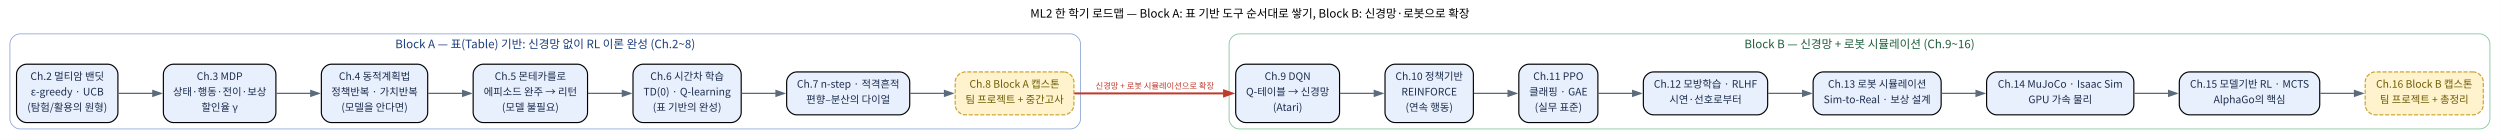
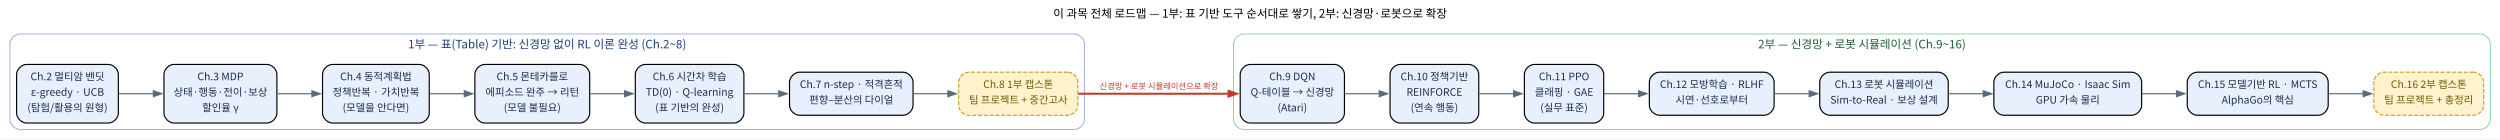
- <svg xmlns="http://www.w3.org/2000/svg" width="3025pt" height="168pt" viewBox="0.00 0.00 3025.00 168.00">
+ <svg xmlns="http://www.w3.org/2000/svg" width="3014pt" height="168pt" viewBox="0.00 0.00 3014.00 168.00">
  <g id="graph0" class="graph" transform="scale(1 1) rotate(0) translate(4 164)">
-     <polygon fill="white" stroke="none" points="-4,4 -4,-164 3020.8,-164 3020.8,4 -4,4" />
-     <text xml:space="preserve" text-anchor="middle" x="1508.4" y="-142.7" font-family="Noto Sans CJK KR" font-size="14.00">ML2 한 학기 로드맵 — Block A: 표 기반 도구 순서대로 쌓기, Block B: 신경망·로봇으로 확장</text>
+     <polygon fill="white" stroke="none" points="-4,4 -4,-164 3010.3,-164 3010.3,4 -4,4" />
+     <text xml:space="preserve" text-anchor="middle" x="1503.15" y="-142.7" font-family="Noto Sans CJK KR" font-size="14.00">이 과목 전체 로드맵 — 1부: 표 기반 도구 순서대로 쌓기, 2부: 신경망·로봇으로 확장</text>
    <g id="clust1" class="cluster">
      <path fill="white" stroke="#8aa4d6" d="M20,-8C20,-8 1291.44,-8 1291.44,-8 1297.44,-8 1303.44,-14 1303.44,-20 1303.44,-20 1303.44,-111 1303.44,-111 1303.44,-117 1297.44,-123 1291.44,-123 1291.44,-123 20,-123 20,-123 14,-123 8,-117 8,-111 8,-111 8,-20 8,-20 8,-14 14,-8 20,-8" />
-       <text xml:space="preserve" text-anchor="middle" x="655.72" y="-105.7" font-family="Noto Sans CJK KR" font-size="14.00" fill="#1a3d7c">Block A — 표(Table) 기반: 신경망 없이 RL 이론 완성 (Ch.2~8)</text>
+       <text xml:space="preserve" text-anchor="middle" x="655.72" y="-105.7" font-family="Noto Sans CJK KR" font-size="14.00" fill="#1a3d7c">1부 — 표(Table) 기반: 신경망 없이 RL 이론 완성 (Ch.2~8)</text>
    </g>
    <g id="clust2" class="cluster">
-       <path fill="white" stroke="#7fc49a" d="M1495.19,-8C1495.19,-8 2996.8,-8 2996.8,-8 3002.8,-8 3008.8,-14 3008.8,-20 3008.8,-20 3008.8,-111 3008.8,-111 3008.8,-117 3002.8,-123 2996.8,-123 2996.8,-123 1495.19,-123 1495.19,-123 1489.19,-123 1483.19,-117 1483.19,-111 1483.19,-111 1483.19,-20 1483.19,-20 1483.19,-14 1489.19,-8 1495.19,-8" />
-       <text xml:space="preserve" text-anchor="middle" x="2246" y="-105.7" font-family="Noto Sans CJK KR" font-size="14.00" fill="#1c5d3a">Block B — 신경망 + 로봇 시뮬레이션 (Ch.9~16)</text>
+       <path fill="white" stroke="#7fc49a" d="M1495.19,-8C1495.19,-8 2986.3,-8 2986.3,-8 2992.3,-8 2998.3,-14 2998.3,-20 2998.3,-20 2998.3,-111 2998.3,-111 2998.3,-117 2992.3,-123 2986.3,-123 2986.3,-123 1495.19,-123 1495.19,-123 1489.19,-123 1483.19,-117 1483.19,-111 1483.19,-111 1483.19,-20 1483.19,-20 1483.19,-14 1489.19,-8 1495.19,-8" />
+       <text xml:space="preserve" text-anchor="middle" x="2240.75" y="-105.7" font-family="Noto Sans CJK KR" font-size="14.00" fill="#1c5d3a">2부 — 신경망 + 로봇 시뮬레이션 (Ch.9~16)</text>
    </g>
    <g id="node1" class="node">
      <path fill="#e8f0fe" stroke="black" stroke-width="1.4" d="M126.67,-86.33C126.67,-86.33 28,-86.33 28,-86.33 22,-86.33 16,-80.33 16,-74.33 16,-74.33 16,-27.67 16,-27.67 16,-21.67 22,-15.67 28,-15.67 28,-15.67 126.67,-15.67 126.67,-15.67 132.67,-15.67 138.67,-21.67 138.67,-27.67 138.67,-27.67 138.67,-74.33 138.67,-74.33 138.67,-80.33 132.67,-86.33 126.67,-86.33" />
      <text xml:space="preserve" text-anchor="middle" x="77.34" y="-67.25" font-family="Noto Sans CJK KR" font-size="12.50" fill="#1a2b4a">Ch.2 멀티암 밴딧</text>
      <text xml:space="preserve" text-anchor="middle" x="77.34" y="-48.5" font-family="Noto Sans CJK KR" font-size="12.50" fill="#1a2b4a">ε-greedy · UCB</text>
      <text xml:space="preserve" text-anchor="middle" x="77.34" y="-29.75" font-family="Noto Sans CJK KR" font-size="12.50" fill="#1a2b4a">(탐험/활용의 원형)</text>
    </g>
    <g id="node2" class="node">
      <path fill="#e8f0fe" stroke="black" stroke-width="1.4" d="M317.84,-86.33C317.84,-86.33 205.67,-86.33 205.67,-86.33 199.67,-86.33 193.67,-80.33 193.67,-74.33 193.67,-74.33 193.67,-27.67 193.67,-27.67 193.67,-21.67 199.67,-15.67 205.67,-15.67 205.67,-15.67 317.84,-15.67 317.84,-15.67 323.84,-15.67 329.84,-21.67 329.84,-27.67 329.84,-27.67 329.84,-74.33 329.84,-74.33 329.84,-80.33 323.84,-86.33 317.84,-86.33" />
      <text xml:space="preserve" text-anchor="middle" x="261.76" y="-67.25" font-family="Noto Sans CJK KR" font-size="12.50" fill="#1a2b4a">Ch.3 MDP</text>
      <text xml:space="preserve" text-anchor="middle" x="261.76" y="-48.5" font-family="Noto Sans CJK KR" font-size="12.50" fill="#1a2b4a">상태·행동·전이·보상</text>
      <text xml:space="preserve" text-anchor="middle" x="261.76" y="-29.75" font-family="Noto Sans CJK KR" font-size="12.50" fill="#1a2b4a">할인율 γ</text>
    </g>
    <g id="edge1" class="edge">
      <path fill="none" stroke="#5b6b7b" stroke-width="1.5" d="M139.33,-51C152.71,-51 167.07,-51 181.05,-51" />
      <polygon fill="#5b6b7b" stroke="#5b6b7b" stroke-width="1.5" points="180.95,-54.5 190.95,-51 180.95,-47.5 180.95,-54.5" />
    </g>
    <g id="node3" class="node">
      <path fill="#e8f0fe" stroke="black" stroke-width="1.4" d="M501.51,-86.33C501.51,-86.33 396.84,-86.33 396.84,-86.33 390.84,-86.33 384.84,-80.33 384.84,-74.33 384.84,-74.33 384.84,-27.67 384.84,-27.67 384.84,-21.67 390.84,-15.67 396.84,-15.67 396.84,-15.67 501.51,-15.67 501.51,-15.67 507.51,-15.67 513.51,-21.67 513.51,-27.67 513.51,-27.67 513.51,-74.33 513.51,-74.33 513.51,-80.33 507.51,-86.33 501.51,-86.33" />
      <text xml:space="preserve" text-anchor="middle" x="449.18" y="-67.25" font-family="Noto Sans CJK KR" font-size="12.50" fill="#1a2b4a">Ch.4 동적계획법</text>
      <text xml:space="preserve" text-anchor="middle" x="449.18" y="-48.5" font-family="Noto Sans CJK KR" font-size="12.50" fill="#1a2b4a">정책반복 · 가치반복</text>
      <text xml:space="preserve" text-anchor="middle" x="449.18" y="-29.75" font-family="Noto Sans CJK KR" font-size="12.50" fill="#1a2b4a">(모델을 안다면)</text>
    </g>
    <g id="edge2" class="edge">
      <path fill="none" stroke="#5b6b7b" stroke-width="1.5" d="M330.48,-51C344.09,-51 358.46,-51 372.32,-51" />
      <polygon fill="#5b6b7b" stroke="#5b6b7b" stroke-width="1.5" points="372.06,-54.5 382.06,-51 372.06,-47.5 372.06,-54.5" />
    </g>
    <g id="node4" class="node">
      <path fill="#e8f0fe" stroke="black" stroke-width="1.4" d="M694.93,-86.33C694.93,-86.33 580.51,-86.33 580.51,-86.33 574.51,-86.33 568.51,-80.33 568.51,-74.33 568.51,-74.33 568.51,-27.67 568.51,-27.67 568.51,-21.67 574.51,-15.67 580.51,-15.67 580.51,-15.67 694.93,-15.67 694.93,-15.67 700.93,-15.67 706.93,-21.67 706.93,-27.67 706.93,-27.67 706.93,-74.33 706.93,-74.33 706.93,-80.33 700.93,-86.33 694.93,-86.33" />
      <text xml:space="preserve" text-anchor="middle" x="637.72" y="-67.25" font-family="Noto Sans CJK KR" font-size="12.50" fill="#1a2b4a">Ch.5 몬테카를로</text>
      <text xml:space="preserve" text-anchor="middle" x="637.72" y="-48.5" font-family="Noto Sans CJK KR" font-size="12.50" fill="#1a2b4a">에피소드 완주 → 리턴</text>
      <text xml:space="preserve" text-anchor="middle" x="637.72" y="-29.75" font-family="Noto Sans CJK KR" font-size="12.50" fill="#1a2b4a">(모델 불필요)</text>
    </g>
    <g id="edge3" class="edge">
      <path fill="none" stroke="#5b6b7b" stroke-width="1.5" d="M514.11,-51C527.57,-51 541.94,-51 555.93,-51" />
      <polygon fill="#5b6b7b" stroke="#5b6b7b" stroke-width="1.5" points="555.82,-54.5 565.82,-51 555.82,-47.5 555.82,-54.5" />
    </g>
    <g id="node5" class="node">
      <path fill="#e8f0fe" stroke="black" stroke-width="1.4" d="M880.85,-86.33C880.85,-86.33 773.93,-86.33 773.93,-86.33 767.93,-86.33 761.93,-80.33 761.93,-74.33 761.93,-74.33 761.93,-27.67 761.93,-27.67 761.93,-21.67 767.93,-15.67 773.93,-15.67 773.93,-15.67 880.85,-15.67 880.85,-15.67 886.85,-15.67 892.85,-21.67 892.85,-27.67 892.85,-27.67 892.85,-74.33 892.85,-74.33 892.85,-80.33 886.85,-86.33 880.85,-86.33" />
      <text xml:space="preserve" text-anchor="middle" x="827.39" y="-67.25" font-family="Noto Sans CJK KR" font-size="12.50" fill="#1a2b4a">Ch.6 시간차 학습</text>
      <text xml:space="preserve" text-anchor="middle" x="827.39" y="-48.5" font-family="Noto Sans CJK KR" font-size="12.50" fill="#1a2b4a">TD(0) · Q-learning</text>
      <text xml:space="preserve" text-anchor="middle" x="827.39" y="-29.75" font-family="Noto Sans CJK KR" font-size="12.50" fill="#1a2b4a">(표 기반의 완성)</text>
    </g>
    <g id="edge4" class="edge">
      <path fill="none" stroke="#5b6b7b" stroke-width="1.5" d="M707.54,-51C721.13,-51 735.48,-51 749.32,-51" />
      <polygon fill="#5b6b7b" stroke="#5b6b7b" stroke-width="1.5" points="749.06,-54.5 759.06,-51 749.06,-47.5 749.06,-54.5" />
    </g>
    <g id="node6" class="node">
      <path fill="#e8f0fe" stroke="black" stroke-width="1.4" d="M1084.77,-76.95C1084.77,-76.95 959.85,-76.95 959.85,-76.95 953.85,-76.95 947.85,-70.95 947.85,-64.95 947.85,-64.95 947.85,-37.05 947.85,-37.05 947.85,-31.05 953.85,-25.05 959.85,-25.05 959.85,-25.05 1084.77,-25.05 1084.77,-25.05 1090.77,-25.05 1096.77,-31.05 1096.77,-37.05 1096.77,-37.05 1096.77,-64.95 1096.77,-64.95 1096.77,-70.95 1090.77,-76.95 1084.77,-76.95" />
      <text xml:space="preserve" text-anchor="middle" x="1022.31" y="-57.88" font-family="Noto Sans CJK KR" font-size="12.50" fill="#1a2b4a">Ch.7 n-step · 적격흔적</text>
      <text xml:space="preserve" text-anchor="middle" x="1022.31" y="-39.12" font-family="Noto Sans CJK KR" font-size="12.50" fill="#1a2b4a">편향–분산의 다이얼</text>
    </g>
    <g id="edge5" class="edge">
      <path fill="none" stroke="#5b6b7b" stroke-width="1.5" d="M893.43,-51C906.8,-51 921.07,-51 935.06,-51" />
      <polygon fill="#5b6b7b" stroke="#5b6b7b" stroke-width="1.5" points="934.97,-54.5 944.97,-51 934.97,-47.5 934.97,-54.5" />
    </g>
    <g id="node7" class="node">
      <path fill="#fff3cd" stroke="#c9a227" stroke-width="1.4" stroke-dasharray="5,2" d="M1283.44,-76.95C1283.44,-76.95 1163.77,-76.95 1163.77,-76.95 1157.77,-76.95 1151.77,-70.95 1151.77,-64.95 1151.77,-64.95 1151.77,-37.05 1151.77,-37.05 1151.77,-31.05 1157.77,-25.05 1163.77,-25.05 1163.77,-25.05 1283.44,-25.05 1283.44,-25.05 1289.44,-25.05 1295.44,-31.05 1295.44,-37.05 1295.44,-37.05 1295.44,-64.95 1295.44,-64.95 1295.44,-70.95 1289.44,-76.95 1283.44,-76.95" />
-       <text xml:space="preserve" text-anchor="middle" x="1223.61" y="-57.88" font-family="Noto Sans CJK KR" font-size="12.50" fill="#6b5900">Ch.8 Block A 캡스톤</text>
+       <text xml:space="preserve" text-anchor="middle" x="1223.61" y="-57.88" font-family="Noto Sans CJK KR" font-size="12.50" fill="#6b5900">Ch.8 1부 캡스톤</text>
      <text xml:space="preserve" text-anchor="middle" x="1223.61" y="-39.12" font-family="Noto Sans CJK KR" font-size="12.50" fill="#6b5900">팀 프로젝트 + 중간고사</text>
    </g>
    <g id="edge6" class="edge">
      <path fill="none" stroke="#5b6b7b" stroke-width="1.5" d="M1097.24,-51C1110.86,-51 1125.17,-51 1139.05,-51" />
      <polygon fill="#5b6b7b" stroke="#5b6b7b" stroke-width="1.5" points="1138.85,-54.5 1148.85,-51 1138.85,-47.5 1138.85,-54.5" />
    </g>
    <g id="node8" class="node">
      <path fill="#e8f0fe" stroke="black" stroke-width="1.4" d="M1604.86,-86.33C1604.86,-86.33 1503.19,-86.33 1503.19,-86.33 1497.19,-86.33 1491.19,-80.33 1491.19,-74.33 1491.19,-74.33 1491.19,-27.67 1491.19,-27.67 1491.19,-21.67 1497.19,-15.67 1503.19,-15.67 1503.19,-15.67 1604.86,-15.67 1604.86,-15.67 1610.86,-15.67 1616.86,-21.67 1616.86,-27.67 1616.86,-27.67 1616.86,-74.33 1616.86,-74.33 1616.86,-80.33 1610.86,-86.33 1604.86,-86.33" />
      <text xml:space="preserve" text-anchor="middle" x="1554.03" y="-67.25" font-family="Noto Sans CJK KR" font-size="12.50" fill="#1a2b4a">Ch.9 DQN</text>
      <text xml:space="preserve" text-anchor="middle" x="1554.03" y="-48.5" font-family="Noto Sans CJK KR" font-size="12.50" fill="#1a2b4a">Q-테이블 → 신경망</text>
      <text xml:space="preserve" text-anchor="middle" x="1554.03" y="-29.75" font-family="Noto Sans CJK KR" font-size="12.50" fill="#1a2b4a">(Atari)</text>
    </g>
    <g id="edge14" class="edge">
      <path fill="none" stroke="#c0392b" stroke-width="2.4" d="M1295.87,-51C1349.43,-51 1422.67,-51 1477.29,-51" />
      <polygon fill="#c0392b" stroke="#c0392b" stroke-width="2.4" points="1477.12,-54.5 1487.12,-51 1477.12,-47.5 1477.12,-54.5" />
      <text xml:space="preserve" text-anchor="middle" x="1393.32" y="-56.5" font-family="Noto Sans CJK KR" font-size="10.00" fill="#c0392b">신경망 + 로봇 시뮬레이션으로 확장</text>
    </g>
    <g id="node9" class="node">
      <path fill="#e8f0fe" stroke="black" stroke-width="1.4" d="M1766.78,-86.33C1766.78,-86.33 1683.86,-86.33 1683.86,-86.33 1677.86,-86.33 1671.86,-80.33 1671.86,-74.33 1671.86,-74.33 1671.86,-27.67 1671.86,-27.67 1671.86,-21.67 1677.86,-15.67 1683.86,-15.67 1683.86,-15.67 1766.78,-15.67 1766.78,-15.67 1772.78,-15.67 1778.78,-21.67 1778.78,-27.67 1778.78,-27.67 1778.78,-74.33 1778.78,-74.33 1778.78,-80.33 1772.78,-86.33 1766.78,-86.33" />
      <text xml:space="preserve" text-anchor="middle" x="1725.32" y="-67.25" font-family="Noto Sans CJK KR" font-size="12.50" fill="#1a2b4a">Ch.10 정책기반</text>
      <text xml:space="preserve" text-anchor="middle" x="1725.32" y="-48.5" font-family="Noto Sans CJK KR" font-size="12.50" fill="#1a2b4a">REINFORCE</text>
      <text xml:space="preserve" text-anchor="middle" x="1725.32" y="-29.75" font-family="Noto Sans CJK KR" font-size="12.50" fill="#1a2b4a">(연속 행동)</text>
    </g>
    <g id="edge7" class="edge">
      <path fill="none" stroke="#5b6b7b" stroke-width="1.5" d="M1617.1,-51C1630.82,-51 1645.4,-51 1659.24,-51" />
      <polygon fill="#5b6b7b" stroke="#5b6b7b" stroke-width="1.5" points="1658.9,-54.5 1668.9,-51 1658.9,-47.5 1658.9,-54.5" />
    </g>
    <g id="node10" class="node">
      <path fill="#e8f0fe" stroke="black" stroke-width="1.4" d="M1917.45,-86.33C1917.45,-86.33 1845.78,-86.33 1845.78,-86.33 1839.78,-86.33 1833.78,-80.33 1833.78,-74.33 1833.78,-74.33 1833.78,-27.67 1833.78,-27.67 1833.78,-21.67 1839.78,-15.67 1845.78,-15.67 1845.78,-15.67 1917.45,-15.67 1917.45,-15.67 1923.45,-15.67 1929.45,-21.67 1929.45,-27.67 1929.45,-27.67 1929.45,-74.33 1929.45,-74.33 1929.45,-80.33 1923.45,-86.33 1917.45,-86.33" />
      <text xml:space="preserve" text-anchor="middle" x="1881.62" y="-67.25" font-family="Noto Sans CJK KR" font-size="12.50" fill="#1a2b4a">Ch.11 PPO</text>
      <text xml:space="preserve" text-anchor="middle" x="1881.62" y="-48.5" font-family="Noto Sans CJK KR" font-size="12.50" fill="#1a2b4a">클래핑 · GAE</text>
      <text xml:space="preserve" text-anchor="middle" x="1881.62" y="-29.75" font-family="Noto Sans CJK KR" font-size="12.50" fill="#1a2b4a">(실무 표준)</text>
    </g>
    <g id="edge8" class="edge">
      <path fill="none" stroke="#5b6b7b" stroke-width="1.5" d="M1779.42,-51C1792.77,-51 1807.18,-51 1820.83,-51" />
      <polygon fill="#5b6b7b" stroke="#5b6b7b" stroke-width="1.5" points="1820.83,-54.5 1830.83,-51 1820.83,-47.5 1820.83,-54.5" />
    </g>
    <g id="node11" class="node">
      <path fill="#e8f0fe" stroke="black" stroke-width="1.4" d="M2122.87,-76.95C2122.87,-76.95 1996.45,-76.95 1996.45,-76.95 1990.45,-76.95 1984.45,-70.95 1984.45,-64.95 1984.45,-64.95 1984.45,-37.05 1984.45,-37.05 1984.45,-31.05 1990.45,-25.05 1996.45,-25.05 1996.45,-25.05 2122.87,-25.05 2122.87,-25.05 2128.87,-25.05 2134.87,-31.05 2134.87,-37.05 2134.87,-37.05 2134.87,-64.95 2134.87,-64.95 2134.87,-70.95 2128.87,-76.95 2122.87,-76.95" />
      <text xml:space="preserve" text-anchor="middle" x="2059.66" y="-57.88" font-family="Noto Sans CJK KR" font-size="12.50" fill="#1a2b4a">Ch.12 모방학습 · RLHF</text>
      <text xml:space="preserve" text-anchor="middle" x="2059.66" y="-39.12" font-family="Noto Sans CJK KR" font-size="12.50" fill="#1a2b4a">시연·선호로부터</text>
    </g>
    <g id="edge9" class="edge">
      <path fill="none" stroke="#5b6b7b" stroke-width="1.5" d="M1929.79,-51C1942.76,-51 1957.25,-51 1971.7,-51" />
      <polygon fill="#5b6b7b" stroke="#5b6b7b" stroke-width="1.5" points="1971.53,-54.5 1981.53,-51 1971.53,-47.5 1971.53,-54.5" />
    </g>
    <g id="node12" class="node">
      <path fill="#e8f0fe" stroke="black" stroke-width="1.4" d="M2332.79,-76.95C2332.79,-76.95 2201.87,-76.95 2201.87,-76.95 2195.87,-76.95 2189.87,-70.95 2189.87,-64.95 2189.87,-64.95 2189.87,-37.05 2189.87,-37.05 2189.87,-31.05 2195.87,-25.05 2201.87,-25.05 2201.87,-25.05 2332.79,-25.05 2332.79,-25.05 2338.79,-25.05 2344.79,-31.05 2344.79,-37.05 2344.79,-37.05 2344.79,-64.95 2344.79,-64.95 2344.79,-70.95 2338.79,-76.95 2332.79,-76.95" />
      <text xml:space="preserve" text-anchor="middle" x="2267.33" y="-57.88" font-family="Noto Sans CJK KR" font-size="12.50" fill="#1a2b4a">Ch.13 로봇 시뮬레이션</text>
      <text xml:space="preserve" text-anchor="middle" x="2267.33" y="-39.12" font-family="Noto Sans CJK KR" font-size="12.50" fill="#1a2b4a">Sim-to-Real · 보상 설계</text>
    </g>
    <g id="edge10" class="edge">
      <path fill="none" stroke="#5b6b7b" stroke-width="1.5" d="M2135.49,-51C2149.08,-51 2163.38,-51 2177.33,-51" />
      <polygon fill="#5b6b7b" stroke="#5b6b7b" stroke-width="1.5" points="2177.21,-54.5 2187.21,-51 2177.21,-47.5 2177.21,-54.5" />
    </g>
    <g id="node13" class="node">
      <path fill="#e8f0fe" stroke="black" stroke-width="1.4" d="M2565.96,-76.95C2565.96,-76.95 2411.79,-76.95 2411.79,-76.95 2405.79,-76.95 2399.79,-70.95 2399.79,-64.95 2399.79,-64.95 2399.79,-37.05 2399.79,-37.05 2399.79,-31.05 2405.79,-25.05 2411.79,-25.05 2411.79,-25.05 2565.96,-25.05 2565.96,-25.05 2571.96,-25.05 2577.96,-31.05 2577.96,-37.05 2577.96,-37.05 2577.96,-64.95 2577.96,-64.95 2577.96,-70.95 2571.96,-76.95 2565.96,-76.95" />
      <text xml:space="preserve" text-anchor="middle" x="2488.88" y="-57.88" font-family="Noto Sans CJK KR" font-size="12.50" fill="#1a2b4a">Ch.14 MuJoCo · Isaac Sim</text>
      <text xml:space="preserve" text-anchor="middle" x="2488.88" y="-39.12" font-family="Noto Sans CJK KR" font-size="12.50" fill="#1a2b4a">GPU 가속 물리</text>
    </g>
    <g id="edge11" class="edge">
      <path fill="none" stroke="#5b6b7b" stroke-width="1.5" d="M2345.42,-51C2358.9,-51 2373.1,-51 2387.1,-51" />
      <polygon fill="#5b6b7b" stroke="#5b6b7b" stroke-width="1.5" points="2387.06,-54.5 2397.06,-51 2387.06,-47.5 2387.06,-54.5" />
    </g>
    <g id="node14" class="node">
      <path fill="#e8f0fe" stroke="black" stroke-width="1.4" d="M2790.88,-76.95C2790.88,-76.95 2644.96,-76.95 2644.96,-76.95 2638.96,-76.95 2632.96,-70.95 2632.96,-64.95 2632.96,-64.95 2632.96,-37.05 2632.96,-37.05 2632.96,-31.05 2638.96,-25.05 2644.96,-25.05 2644.96,-25.05 2790.88,-25.05 2790.88,-25.05 2796.88,-25.05 2802.88,-31.05 2802.88,-37.05 2802.88,-37.05 2802.88,-64.95 2802.88,-64.95 2802.88,-70.95 2796.88,-76.95 2790.88,-76.95" />
      <text xml:space="preserve" text-anchor="middle" x="2717.92" y="-57.88" font-family="Noto Sans CJK KR" font-size="12.50" fill="#1a2b4a">Ch.15 모델기반 RL · MCTS</text>
      <text xml:space="preserve" text-anchor="middle" x="2717.92" y="-39.12" font-family="Noto Sans CJK KR" font-size="12.50" fill="#1a2b4a">AlphaGo의 핵심</text>
    </g>
    <g id="edge12" class="edge">
      <path fill="none" stroke="#5b6b7b" stroke-width="1.5" d="M2578.63,-51C2592.29,-51 2606.45,-51 2620.28,-51" />
      <polygon fill="#5b6b7b" stroke="#5b6b7b" stroke-width="1.5" points="2620.04,-54.5 2630.04,-51 2620.04,-47.5 2620.04,-54.5" />
    </g>
    <g id="node15" class="node">
-       <path fill="#fff3cd" stroke="#c9a227" stroke-width="1.4" stroke-dasharray="5,2" d="M2988.8,-76.95C2988.8,-76.95 2869.88,-76.95 2869.88,-76.95 2863.88,-76.95 2857.88,-70.95 2857.88,-64.95 2857.88,-64.95 2857.88,-37.05 2857.88,-37.05 2857.88,-31.05 2863.88,-25.05 2869.88,-25.05 2869.88,-25.05 2988.8,-25.05 2988.8,-25.05 2994.8,-25.05 3000.8,-31.05 3000.8,-37.05 3000.8,-37.05 3000.8,-64.95 3000.8,-64.95 3000.8,-70.95 2994.8,-76.95 2988.8,-76.95" />
-       <text xml:space="preserve" text-anchor="middle" x="2929.34" y="-57.88" font-family="Noto Sans CJK KR" font-size="12.50" fill="#6b5900">Ch.16 Block B 캡스톤</text>
-       <text xml:space="preserve" text-anchor="middle" x="2929.34" y="-39.12" font-family="Noto Sans CJK KR" font-size="12.50" fill="#6b5900">팀 프로젝트 + 총정리</text>
+       <path fill="#fff3cd" stroke="#c9a227" stroke-width="1.4" stroke-dasharray="5,2" d="M2978.3,-76.95C2978.3,-76.95 2869.88,-76.95 2869.88,-76.95 2863.88,-76.95 2857.88,-70.95 2857.88,-64.95 2857.88,-64.95 2857.88,-37.05 2857.88,-37.05 2857.88,-31.05 2863.88,-25.05 2869.88,-25.05 2869.88,-25.05 2978.3,-25.05 2978.3,-25.05 2984.3,-25.05 2990.3,-31.05 2990.3,-37.05 2990.3,-37.05 2990.3,-64.95 2990.3,-64.95 2990.3,-70.95 2984.3,-76.95 2978.3,-76.95" />
+       <text xml:space="preserve" text-anchor="middle" x="2924.09" y="-57.88" font-family="Noto Sans CJK KR" font-size="12.50" fill="#6b5900">Ch.16 2부 캡스톤</text>
+       <text xml:space="preserve" text-anchor="middle" x="2924.09" y="-39.12" font-family="Noto Sans CJK KR" font-size="12.50" fill="#6b5900">팀 프로젝트 + 총정리</text>
    </g>
    <g id="edge13" class="edge">
-       <path fill="none" stroke="#5b6b7b" stroke-width="1.5" d="M2803.5,-51C2817.28,-51 2831.55,-51 2845.3,-51" />
-       <polygon fill="#5b6b7b" stroke="#5b6b7b" stroke-width="1.5" points="2844.95,-54.5 2854.95,-51 2844.95,-47.5 2844.95,-54.5" />
+       <path fill="none" stroke="#5b6b7b" stroke-width="1.5" d="M2803.44,-51C2817.35,-51 2831.72,-51 2845.45,-51" />
+       <polygon fill="#5b6b7b" stroke="#5b6b7b" stroke-width="1.5" points="2845.07,-54.5 2855.07,-51 2845.07,-47.5 2845.07,-54.5" />
    </g>
  </g>
</svg>
